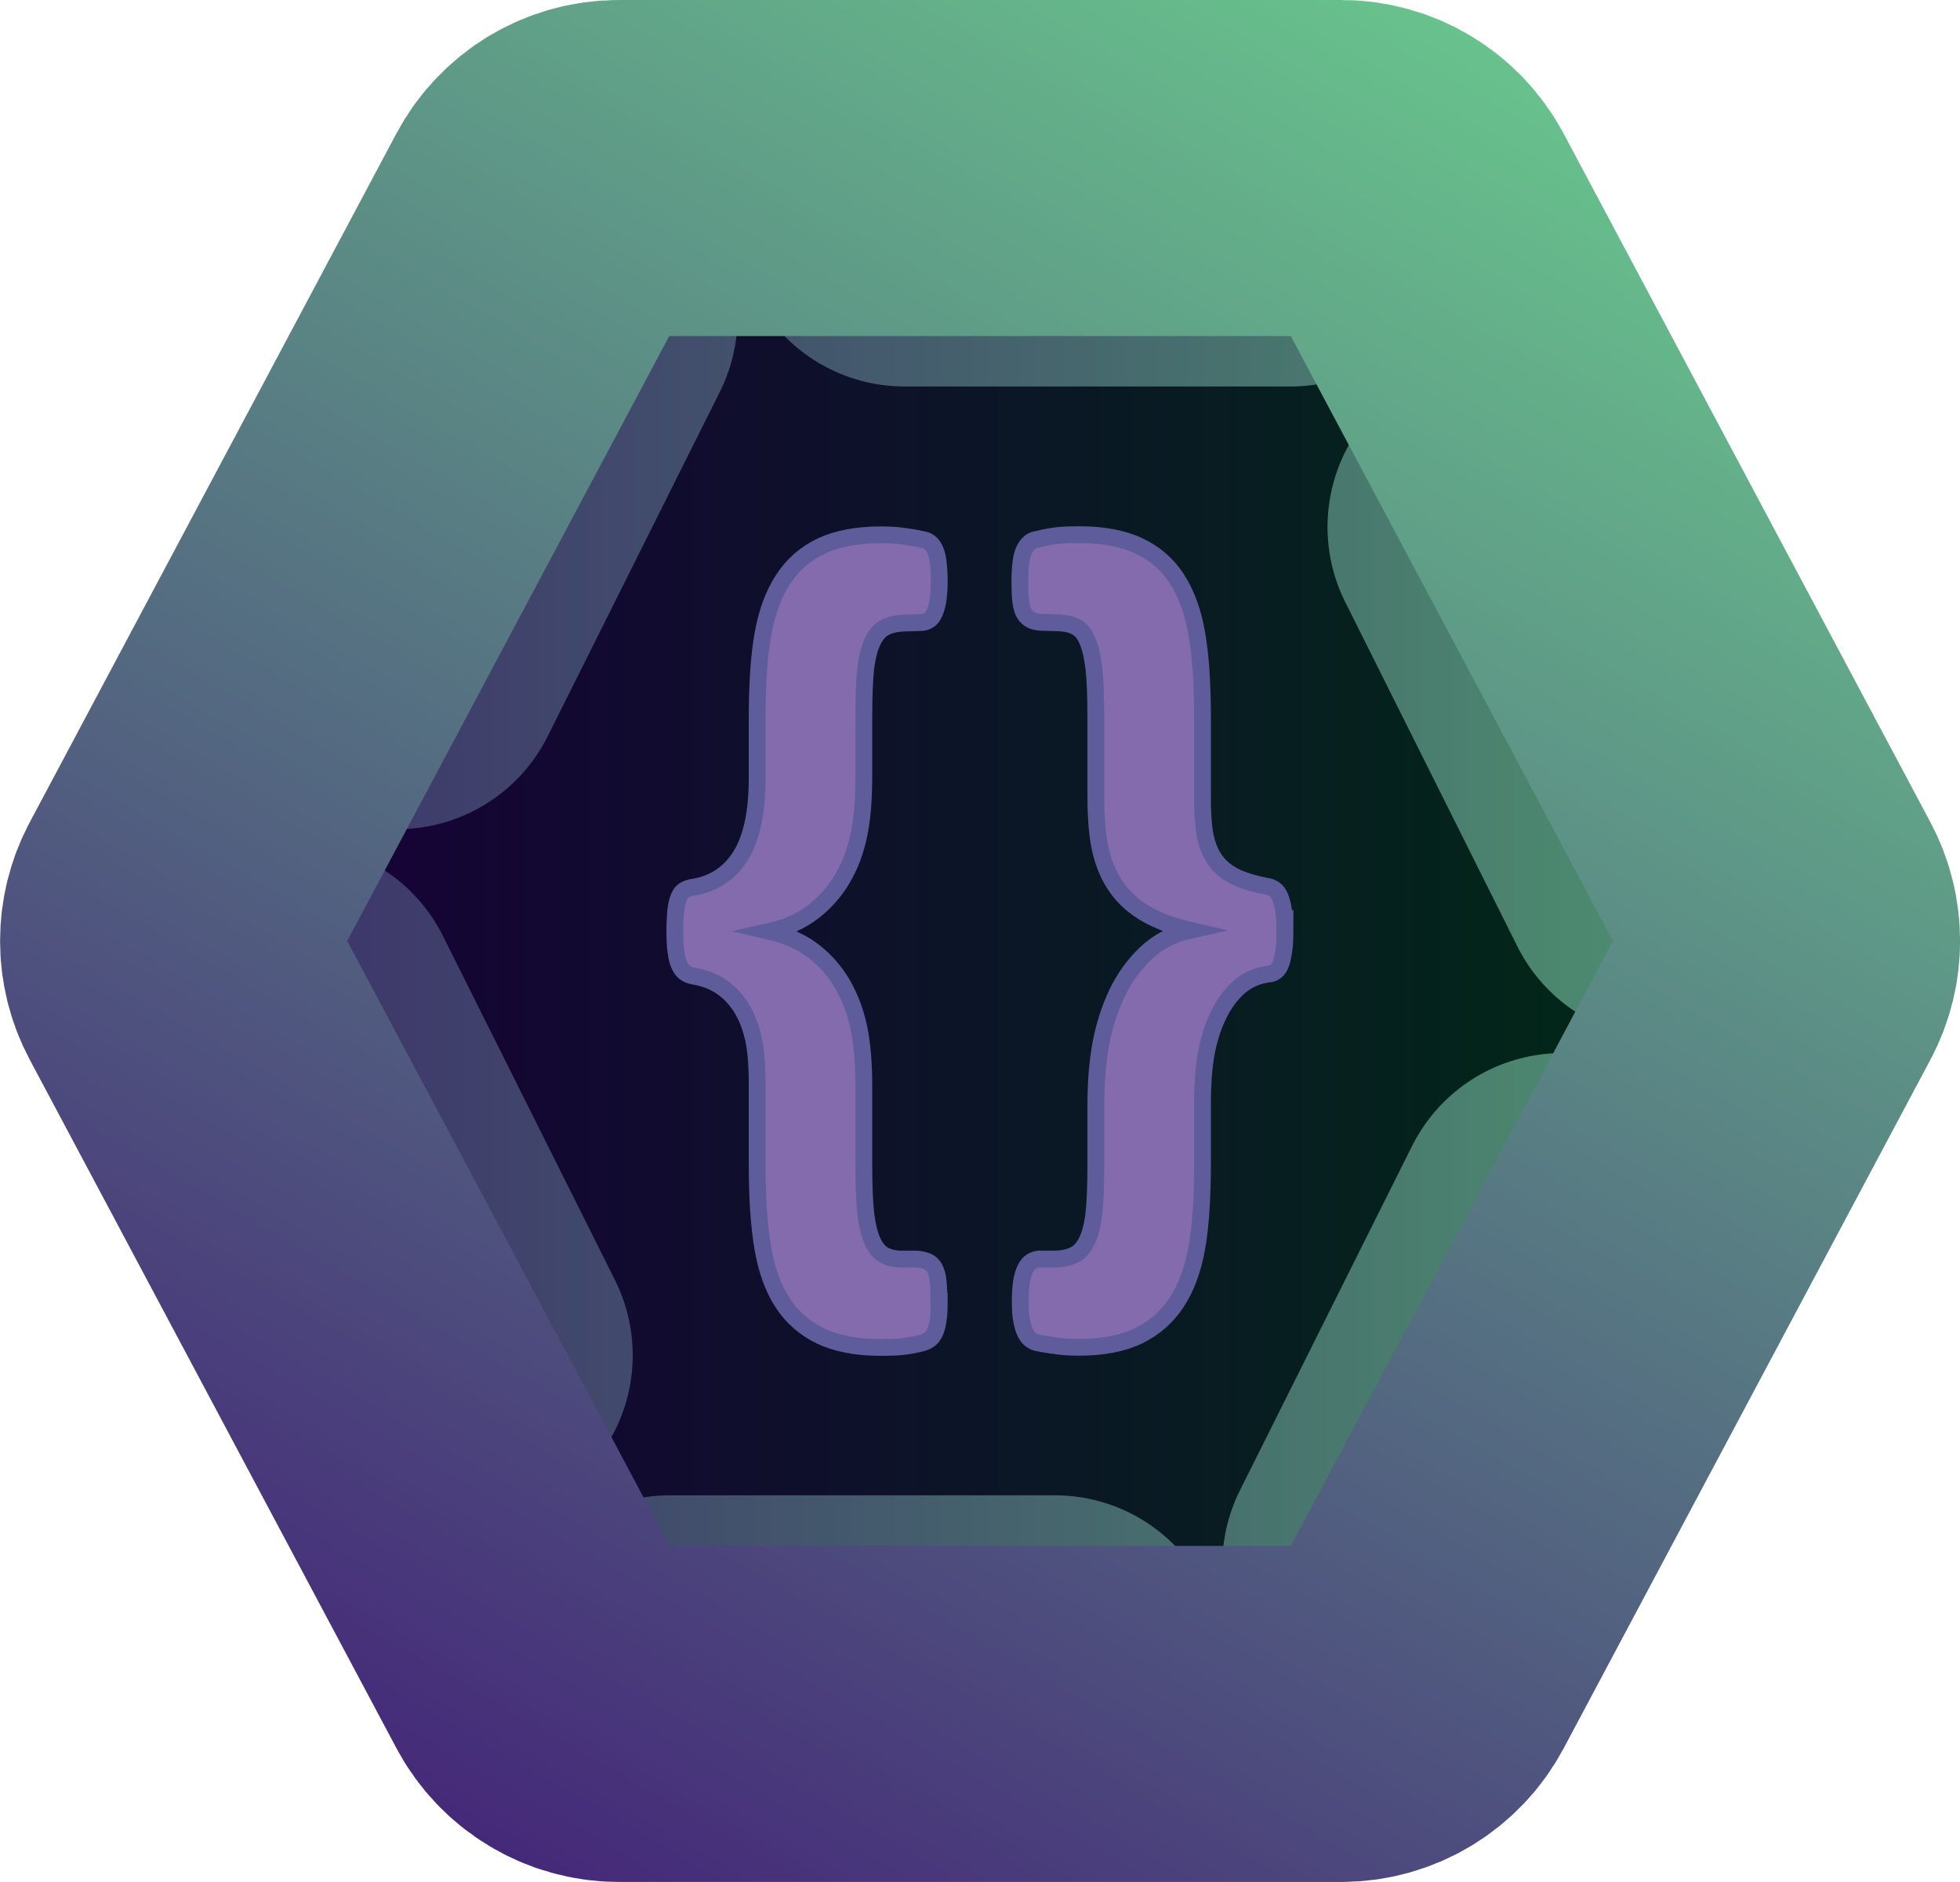
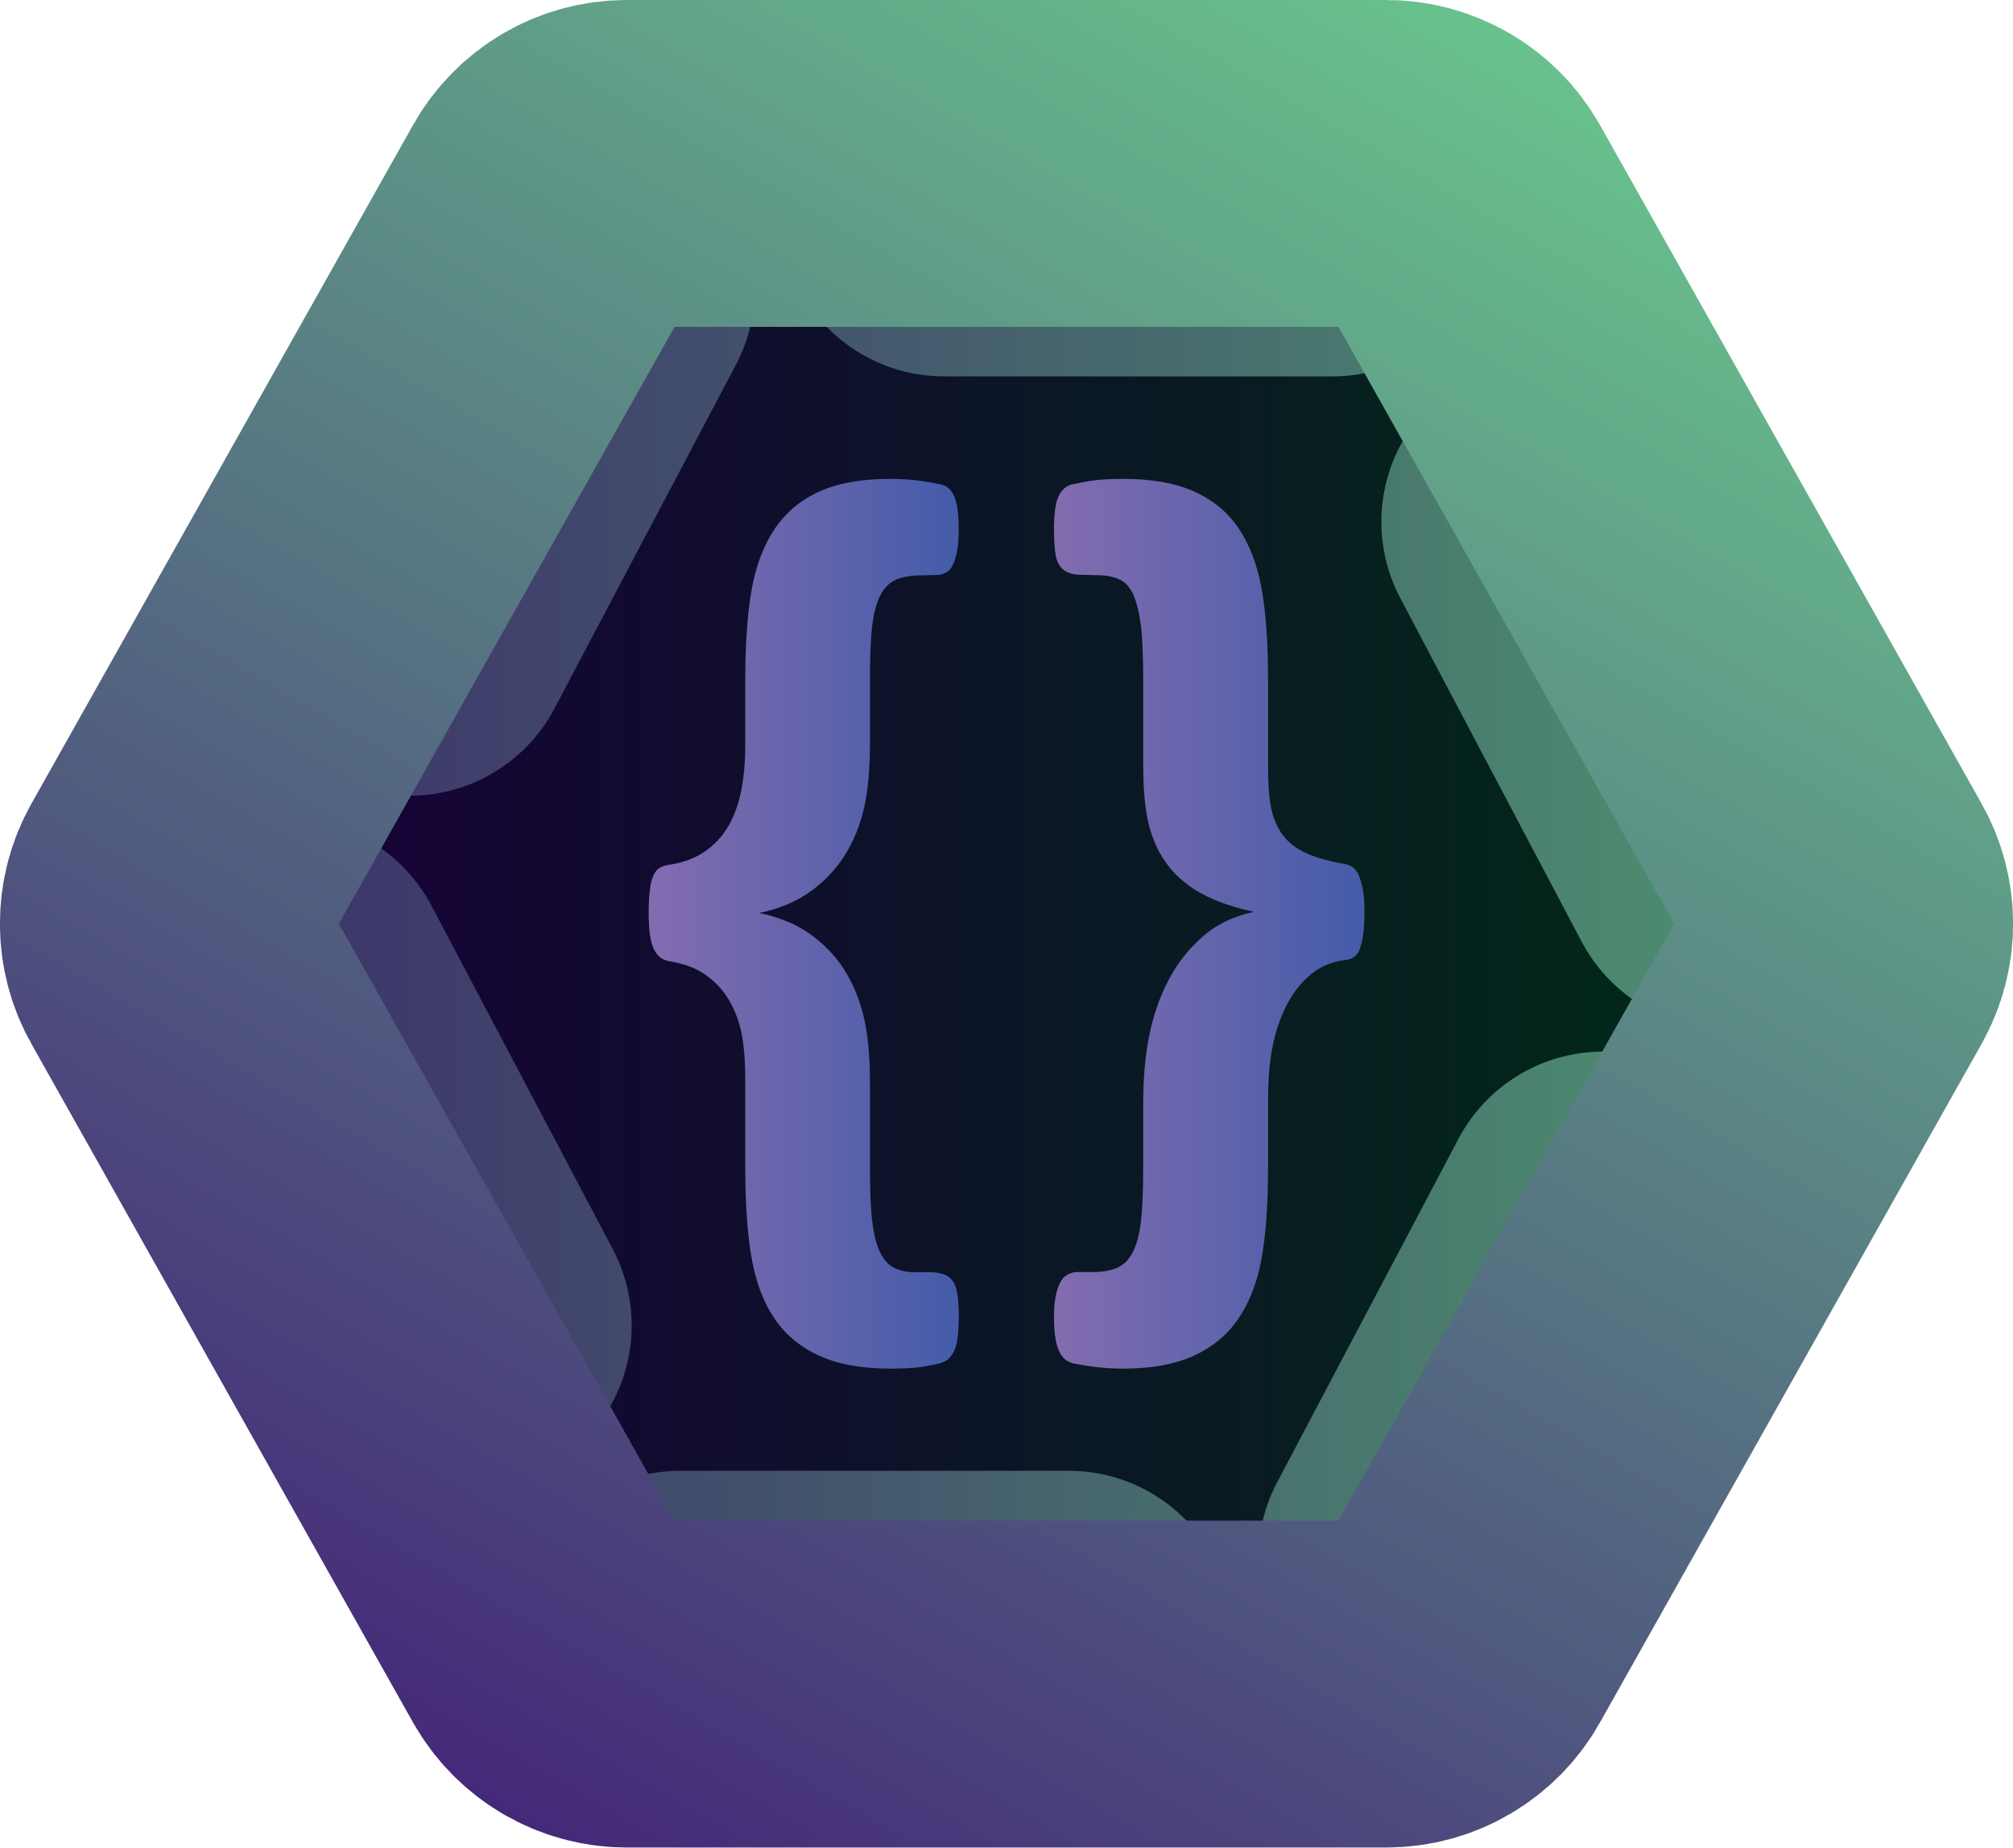
- <svg xmlns="http://www.w3.org/2000/svg" viewBox="0 0 116.67 112">
+ <svg xmlns="http://www.w3.org/2000/svg" xmlns:xlink="http://www.w3.org/1999/xlink" viewBox="0 0 123.17 113.03">
  <defs>
    <style>
-       .g {
-         stroke: url(#c);
-         stroke-dasharray: 22.91 22.91;
-         stroke-linecap: round;
-         stroke-miterlimit: 15;
+       .i {
+         fill: url(#h);
      }

-       .g, .h {
+       .j {
+         fill: url(#g);
+       }
+ 
+       .k {
+         fill: url(#b);
+       }
+ 
+       .l {
+         stroke: url(#e);
+         stroke-miterlimit: 10;
+       }
+ 
+       .l, .m {
        fill: none;
        stroke-width: 20px;
      }

-       .i {
-         fill: url(#b);
-       }
- 
-       .h {
-         stroke: url(#e);
-       }
- 
-       .h, .j {
-         stroke-miterlimit: 10;
-       }
- 
-       .j {
-         fill: #836bae;
-         stroke: #5e5c9a;
+       .m {
+         stroke: url(#c);
+         stroke-dasharray: 23.77 23.77;
+         stroke-linecap: round;
+         stroke-miterlimit: 15;
      }
    </style>
-     <linearGradient id="b" x1="15.92" y1="56" x2="100.75" y2="56" gradientUnits="userSpaceOnUse">
+     <linearGradient id="b" x1="16.32" y1="56.52" x2="106.85" y2="56.52" gradientUnits="userSpaceOnUse">
      <stop offset="0" stop-color="#170038" />
      <stop offset="1" stop-color="#002a16" />
    </linearGradient>
-     <linearGradient id="c" x1="5.92" y1="56" x2="110.75" y2="56" gradientUnits="userSpaceOnUse">
+     <linearGradient id="c" x1="6.32" y1="56.52" x2="116.85" y2="56.52" gradientUnits="userSpaceOnUse">
      <stop offset="0" stop-color="#3b286a" />
      <stop offset="1" stop-color="#4f9a70" />
    </linearGradient>
-     <linearGradient id="e" x1="27.71" y1="109.05" x2="88.96" y2="2.95" gradientTransform="translate(0 0)" gradientUnits="userSpaceOnUse">
+     <linearGradient id="e" x1="30.3" y1="110.7" x2="92.87" y2="2.33" gradientTransform="translate(0 0)" gradientUnits="userSpaceOnUse">
      <stop offset="0" stop-color="#452979" />
      <stop offset="1" stop-color="#68c28c" />
    </linearGradient>
+     <linearGradient id="g" x1="39.68" y1="56.52" x2="58.66" y2="56.52" gradientUnits="userSpaceOnUse">
+       <stop offset="0" stop-color="#836caf" />
+       <stop offset="1" stop-color="#445ca9" />
+     </linearGradient>
+     <linearGradient id="h" x1="64.48" x2="83.49" xlink:href="#g" />
  </defs>
  <g id="a">
    <g>
-       <path class="i" d="M76.75,13h-36.83c-1.89,0-3.62,1.07-4.47,2.76l-19,38c-.7,1.41-.7,3.06,0,4.47l19,38c.85,1.69,2.58,2.76,4.47,2.76h36.83c1.89,0,3.62-1.07,4.47-2.76l19-38c.7-1.41.7-3.06,0-4.47l-19-38c-.85-1.69-2.58-2.76-4.47-2.76Z" />
-       <path class="g" d="M76.75,13h-36.83c-1.89,0-3.62,1.07-4.47,2.76l-19,38c-.7,1.41-.7,3.06,0,4.47l19,38c.85,1.69,2.58,2.76,4.47,2.76h36.83c1.89,0,3.62-1.07,4.47-2.76l19-38c.7-1.41.7-3.06,0-4.47l-19-38c-.85-1.69-2.58-2.76-4.47-2.76Z" />
+       <path class="k" d="M81.53,13.03h-39.89c-1.85,0-3.55,1.02-4.42,2.66l-20.32,38.49c-.77,1.46-.77,3.21,0,4.66l20.32,38.49c.86,1.64,2.57,2.66,4.42,2.66h39.89c1.85,0,3.55-1.02,4.42-2.66l20.32-38.49c.77-1.46.77-3.21,0-4.66l-20.32-38.49c-.86-1.64-2.57-2.66-4.42-2.66Z" />
+       <path class="m" d="M81.53,13.03h-39.89c-1.85,0-3.55,1.02-4.42,2.66l-20.32,38.49c-.77,1.46-.77,3.21,0,4.66l20.32,38.49c.86,1.64,2.57,2.66,4.42,2.66h39.89c1.85,0,3.55-1.02,4.42-2.66l20.32-38.49c.77-1.46.77-3.21,0-4.66l-20.32-38.49c-.86-1.64-2.57-2.66-4.42-2.66Z" />
    </g>
  </g>
  <g id="d">
-     <path class="h" d="M79.83,10h-43c-1.85,0-3.54,1.02-4.41,2.65L10.59,53.65c-.78,1.47-.78,3.23,0,4.7l21.84,41c.87,1.63,2.57,2.65,4.41,2.65h43c1.85,0,3.54-1.02,4.41-2.65l21.84-41c.78-1.47.78-3.23,0-4.7l-21.84-41c-.87-1.63-2.57-2.65-4.41-2.65Z" />
+     <path class="l" d="M84.82,10h-46.47c-1.81,0-3.47.97-4.36,2.55L10.64,54.07c-.86,1.52-.86,3.38,0,4.9l23.35,41.52c.89,1.57,2.55,2.55,4.36,2.55h46.47c1.81,0,3.47-.97,4.36-2.55l23.35-41.52c.86-1.52.86-3.38,0-4.9l-23.35-41.52c-.89-1.57-2.55-2.55-4.36-2.55Z" />
  </g>
  <g id="f">
    <g>
-       <path class="j" d="M55.91,77.44c0,.47-.02.86-.07,1.16-.05.3-.11.54-.2.72-.09.18-.2.32-.33.41-.13.09-.26.15-.41.19-.42.11-.82.18-1.2.22-.38.04-.81.05-1.28.05-1.43,0-2.62-.23-3.57-.68-.94-.45-1.7-1.11-2.26-1.97-.56-.86-.96-1.95-1.18-3.25-.23-1.31-.34-2.99-.34-5.06v-4.68c0-1.14-.07-2.05-.22-2.72-.15-.67-.37-1.27-.68-1.78-.31-.52-.7-.95-1.18-1.29-.48-.34-1.07-.57-1.76-.68-.18-.04-.34-.1-.46-.2-.13-.1-.24-.24-.33-.44-.09-.19-.16-.45-.2-.78-.05-.33-.07-.73-.07-1.2s.02-.9.05-1.24c.04-.34.1-.6.18-.8.08-.2.18-.34.3-.42.12-.08.27-.14.45-.18,1.27-.18,2.24-.8,2.91-1.85.67-1.05,1.01-2.6,1.01-4.65v-3.51c0-2.07.11-3.75.34-5.05.23-1.3.63-2.39,1.2-3.27.57-.88,1.33-1.54,2.27-1.99.94-.44,2.12-.67,3.54-.67.47,0,.9.02,1.28.07.38.05.77.11,1.17.2.16.02.31.07.44.16.13.09.24.23.33.41.09.18.16.43.2.75.04.32.07.7.07,1.16s-.03.86-.08,1.17c-.05.31-.13.56-.22.76-.09.2-.21.34-.35.42-.15.08-.29.12-.44.12l-1.01.03c-.45.02-.83.1-1.13.26-.3.15-.54.43-.73.82-.19.39-.33.92-.41,1.58-.08.66-.12,1.69-.12,3.09v3.38c0,1.4-.1,2.57-.3,3.51-.2.94-.52,1.8-.97,2.56-.44.76-1.02,1.42-1.73,1.97-.71.55-1.58.95-2.61,1.18,1.03.24,1.91.63,2.61,1.17s1.28,1.2,1.73,1.97c.44.77.77,1.63.97,2.57.2.94.3,2.11.3,3.48v4.57c0,1.38.04,2.4.12,3.06.08.66.21,1.19.38,1.58.17.39.39.67.65.83.26.16.59.25.99.27h1.01c.25.02.47.07.65.15.18.08.32.22.42.41.1.19.17.44.2.75.04.31.05.71.05,1.2Z" />
-       <path class="j" d="M76.49,55.33c0,.51-.02.93-.07,1.25-.05.33-.1.59-.18.79-.07.2-.17.34-.3.44-.13.09-.27.15-.44.16-.69.09-1.28.36-1.77.8-.49.44-.89,1-1.21,1.66-.32.66-.55,1.4-.71,2.22-.15.82-.23,1.83-.23,3.05v3.51c0,2.07-.11,3.75-.34,5.05-.23,1.3-.63,2.38-1.2,3.25s-1.33,1.53-2.27,1.99c-.94.45-2.12.68-3.54.68-.45,0-.87-.02-1.25-.07-.38-.05-.8-.11-1.25-.2-.15-.04-.28-.1-.39-.19-.12-.09-.22-.23-.31-.41-.09-.18-.16-.42-.22-.72s-.08-.69-.08-1.16.03-.86.08-1.17c.05-.31.13-.56.23-.76.1-.2.22-.34.35-.42s.28-.13.42-.15h1.03c.45-.02.83-.1,1.13-.26.3-.15.54-.43.73-.82.19-.39.33-.92.41-1.59.08-.67.12-1.7.12-3.08v-3.4c0-1.38.1-2.6.3-3.67.2-1.07.52-2.06.95-2.98.44-.92,1.01-1.71,1.73-2.4.72-.68,1.59-1.14,2.63-1.37-1.03-.24-1.91-.56-2.63-.98-.72-.42-1.29-.93-1.73-1.55-.44-.62-.75-1.33-.95-2.15-.2-.82-.3-1.92-.3-3.32v-4.55c0-1.38-.04-2.4-.12-3.06-.08-.66-.2-1.19-.37-1.59-.16-.4-.38-.68-.65-.83-.27-.15-.61-.24-1.01-.26l-.98-.03c-.27,0-.5-.04-.68-.12-.18-.08-.33-.21-.44-.39-.11-.18-.18-.43-.22-.75-.04-.32-.05-.72-.05-1.21,0-.45.02-.84.07-1.16.04-.32.12-.57.22-.75.1-.18.21-.32.34-.41.13-.09.27-.14.44-.16.42-.11.82-.18,1.2-.22.38-.04.8-.05,1.25-.05,1.43,0,2.62.22,3.57.67.94.44,1.7,1.1,2.26,1.97.56.87.96,1.96,1.18,3.25.23,1.3.34,2.99.34,5.08v4.68c0,1.13.07,1.96.22,2.52.14.55.37,1.01.67,1.37.3.36.69.65,1.18.87s1.08.39,1.77.52c.16.02.31.08.45.18.14.1.24.25.33.45.08.2.15.46.2.78.05.32.08.71.08,1.18Z" />
+       <path class="j" d="M58.66,80.65c0,.53-.03.97-.08,1.3-.05.34-.14.61-.25.81-.11.2-.24.36-.39.46-.15.1-.32.17-.49.21-.5.12-.99.2-1.44.25-.46.04-.97.06-1.54.06-1.73,0-3.16-.26-4.3-.77-1.14-.51-2.05-1.25-2.73-2.22-.68-.97-1.16-2.19-1.43-3.66-.27-1.47-.41-3.37-.41-5.7v-5.27c0-1.29-.09-2.31-.26-3.06-.18-.76-.45-1.42-.82-2.01-.37-.58-.85-1.07-1.43-1.46-.58-.39-1.29-.64-2.12-.77-.22-.04-.41-.12-.56-.23-.15-.11-.28-.28-.39-.49-.11-.21-.19-.51-.25-.87-.05-.37-.08-.82-.08-1.35s.02-1.02.07-1.39c.04-.38.11-.68.21-.9.1-.22.22-.38.36-.47.14-.09.32-.16.54-.2,1.53-.2,2.7-.9,3.51-2.08.81-1.18,1.22-2.93,1.22-5.24v-3.95c0-2.33.14-4.22.41-5.68.27-1.46.76-2.69,1.44-3.68.69-.99,1.6-1.74,2.74-2.24,1.14-.5,2.56-.75,4.27-.75.57,0,1.08.03,1.54.08.46.05.93.13,1.41.23.2.02.37.08.53.18.15.1.28.26.39.46.11.2.19.49.25.84.05.36.08.79.08,1.3s-.03.97-.1,1.32c-.07.35-.15.63-.26.86-.11.23-.25.38-.43.47-.18.09-.35.14-.53.14l-1.22.03c-.55.02-1,.12-1.36.29-.36.17-.66.48-.89.92-.23.44-.39,1.03-.49,1.78-.1.75-.15,1.91-.15,3.48v3.8c0,1.57-.12,2.89-.36,3.95-.24,1.06-.63,2.02-1.17,2.88-.54.86-1.23,1.6-2.09,2.22-.85.62-1.9,1.07-3.15,1.33,1.25.27,2.3.7,3.15,1.32s1.55,1.35,2.09,2.22c.54.87.92,1.83,1.17,2.9.24,1.06.36,2.37.36,3.92v5.15c0,1.55.05,2.7.15,3.45.1.75.25,1.34.46,1.78.21.44.47.75.79.93.32.18.72.29,1.2.31h1.22c.31.02.57.08.79.17.22.09.39.25.51.46.12.21.2.49.25.84.04.35.07.8.07,1.35Z" />
+       <path class="i" d="M83.49,55.77c0,.57-.03,1.04-.08,1.41-.05.37-.13.66-.21.89-.09.23-.21.39-.36.49-.15.1-.33.16-.53.18-.83.1-1.54.4-2.13.9-.59.5-1.08,1.12-1.46,1.87-.38.75-.67,1.58-.85,2.5-.19.92-.28,2.06-.28,3.43v3.95c0,2.33-.14,4.22-.41,5.68-.27,1.46-.76,2.68-1.44,3.66s-1.6,1.73-2.74,2.24c-1.14.51-2.56.77-4.27.77-.55,0-1.05-.03-1.51-.08-.46-.05-.96-.13-1.51-.23-.18-.04-.33-.11-.48-.21-.14-.1-.27-.26-.38-.46-.11-.2-.2-.47-.26-.81s-.1-.77-.1-1.3.03-.97.1-1.32c.07-.35.16-.63.28-.86.12-.23.26-.38.43-.47s.33-.15.51-.17h1.25c.55-.02,1-.12,1.36-.29.36-.17.66-.48.89-.92.23-.44.39-1.04.49-1.79.1-.76.15-1.91.15-3.46v-3.83c0-1.55.12-2.93.36-4.14.24-1.21.62-2.32,1.15-3.36.53-1.03,1.22-1.93,2.09-2.7.86-.77,1.92-1.28,3.17-1.55-1.25-.27-2.3-.63-3.17-1.1-.87-.47-1.56-1.05-2.09-1.75-.53-.69-.91-1.5-1.15-2.42-.24-.92-.36-2.16-.36-3.74v-5.12c0-1.55-.05-2.7-.15-3.45-.1-.75-.25-1.34-.44-1.79-.2-.45-.46-.76-.79-.93-.33-.17-.73-.27-1.22-.29l-1.18-.03c-.33,0-.6-.05-.82-.14-.22-.09-.39-.24-.53-.44-.13-.2-.22-.48-.26-.84-.04-.36-.07-.81-.07-1.36,0-.51.03-.94.08-1.3.05-.36.14-.64.26-.84.12-.2.26-.36.41-.46.15-.1.33-.16.53-.18.5-.12.99-.2,1.44-.25.46-.04.96-.06,1.51-.06,1.73,0,3.16.25,4.3.75,1.14.5,2.05,1.24,2.73,2.22.68.98,1.15,2.2,1.43,3.66.27,1.46.41,3.37.41,5.71v5.27c0,1.27.09,2.21.26,2.83.17.62.44,1.14.8,1.55.36.41.84.74,1.43.98s1.3.44,2.13.58c.2.02.38.09.54.2.16.11.3.28.39.51.1.23.18.52.25.87.07.36.1.8.1,1.33Z" />
    </g>
  </g>
</svg>
